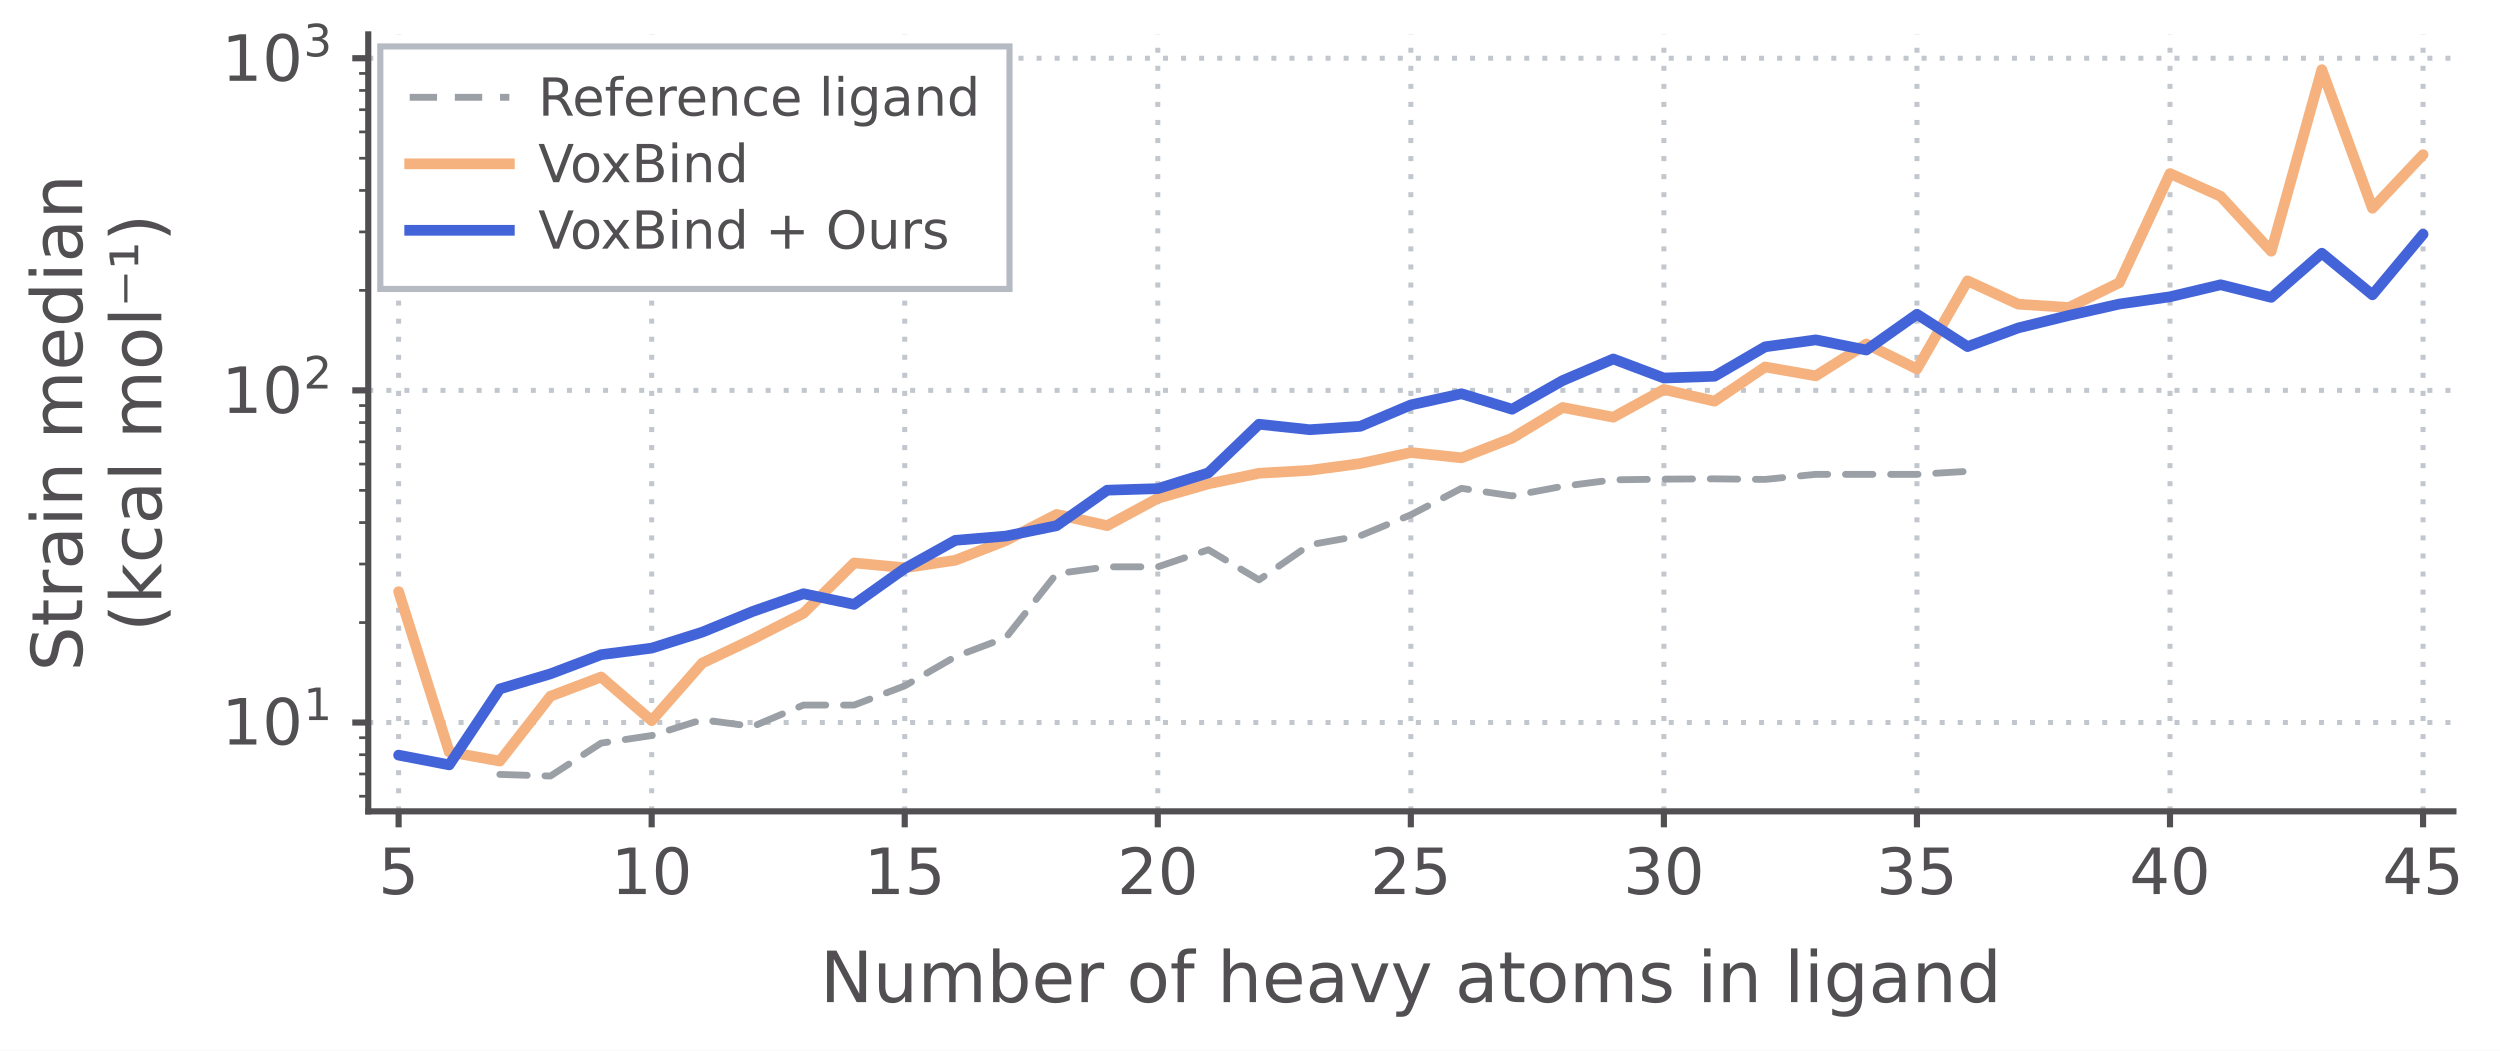
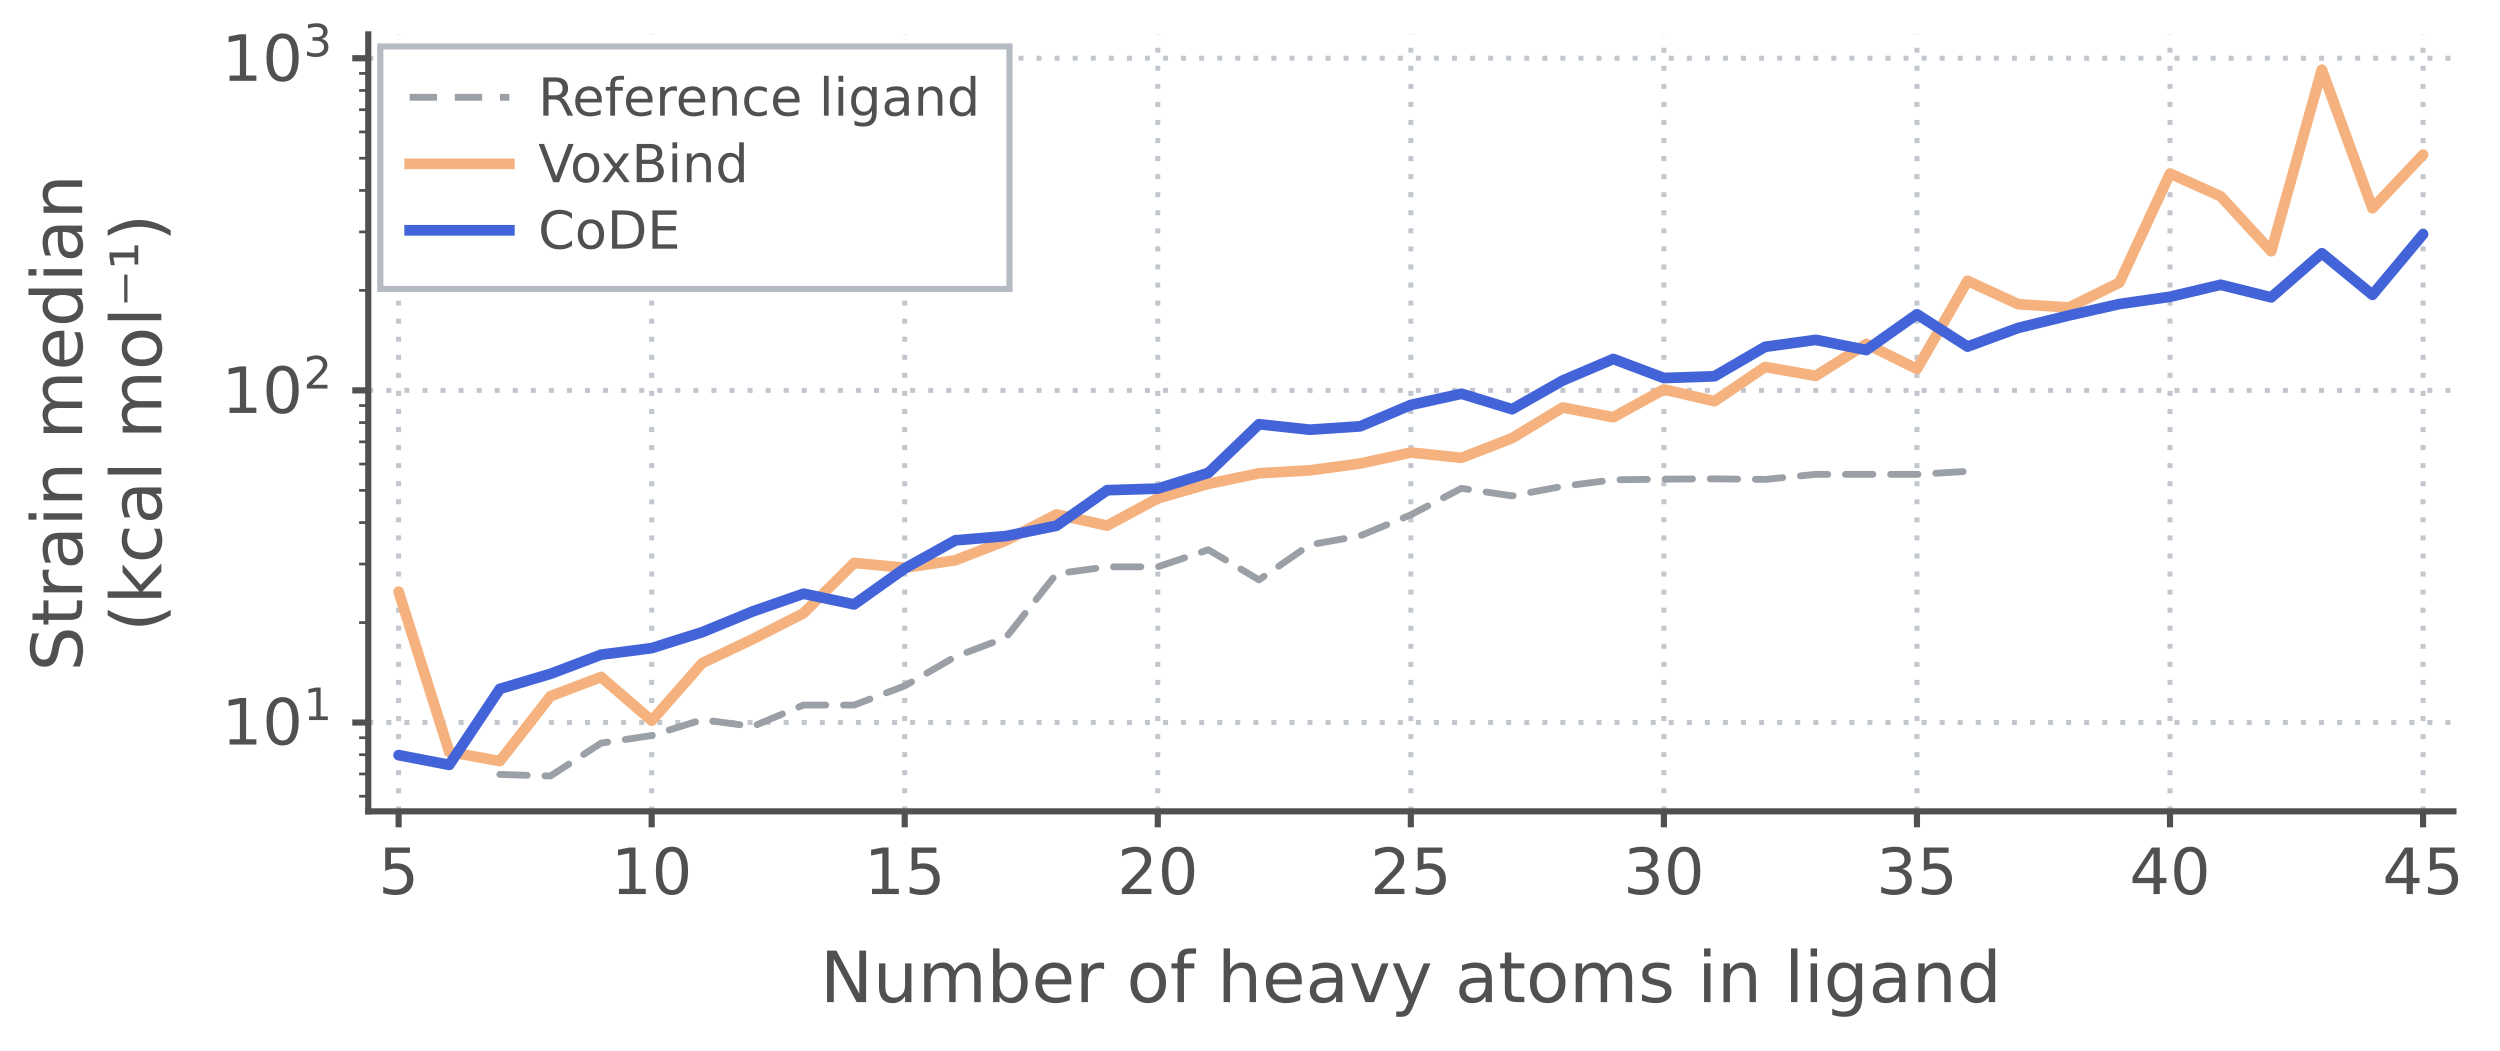
<svg xmlns="http://www.w3.org/2000/svg" xmlns:xlink="http://www.w3.org/1999/xlink" width="548.1pt" height="230.353pt" viewBox="0 0 548.1 230.353" version="1.1">
  <defs>
    <style type="text/css">*{stroke-linejoin: round; stroke-linecap: butt}</style>
  </defs>
  <g id="figure_1">
    <g id="patch_1">
      <path d="M 0 230.353  L 548.1 230.353  L 548.1 0  L 0 0  z " style="fill: #ffffff" />
    </g>
    <g id="axes_1">
      <g id="patch_2">
        <path d="M 80.735 177.88  L 537.888 177.88  L 537.888 7.537  L 80.735 7.537  z " style="fill: #ffffff" />
      </g>
      <g id="matplotlib.axis_1">
        <g id="xtick_1">
          <g id="line2d_1">
-             <path d="M 87.392 177.88  L 87.392 7.537  " clip-path="url(#p5eca1c65e4)" style="fill: none; stroke-dasharray: 1.1,2.86; stroke-dashoffset: 0; stroke: #c2c6cd; stroke-width: 1.1" />
+             <path d="M 87.392 177.88  L 87.392 7.537  " clip-path="url(#p97ad884398)" style="fill: none; stroke-dasharray: 1.1,2.86; stroke-dashoffset: 0; stroke: #c2c6cd; stroke-width: 1.1" />
          </g>
          <g id="line2d_2">
            <defs>
-               <path id="m4b65164056" d="M 0 0  L 0 3.5  " style="stroke: #514f52; stroke-width: 1.35" />
+               <path id="m02bba4ed65" d="M 0 0  L 0 3.5  " style="stroke: #514f52; stroke-width: 1.35" />
            </defs>
            <g>
-               <use xlink:href="#m4b65164056" x="87.392" y="177.88" style="fill: #514f52; stroke: #514f52; stroke-width: 1.35" />
+               <use xlink:href="#m02bba4ed65" x="87.392" y="177.88" style="fill: #514f52; stroke: #514f52; stroke-width: 1.35" />
            </g>
          </g>
          <g id="text_1">
            <text style="font-size: 14px; font-family: 'DejaVu Sans'; text-anchor: middle; fill: #514f52" x="87.392" y="196.018" transform="rotate(-0 87.39219 196.0183)">5</text>
          </g>
        </g>
        <g id="xtick_2">
          <g id="line2d_3">
-             <path d="M 142.872 177.88  L 142.872 7.537  " clip-path="url(#p5eca1c65e4)" style="fill: none; stroke-dasharray: 1.1,2.86; stroke-dashoffset: 0; stroke: #c2c6cd; stroke-width: 1.1" />
+             <path d="M 142.872 177.88  L 142.872 7.537  " clip-path="url(#p97ad884398)" style="fill: none; stroke-dasharray: 1.1,2.86; stroke-dashoffset: 0; stroke: #c2c6cd; stroke-width: 1.1" />
          </g>
          <g id="line2d_4">
            <g>
-               <use xlink:href="#m4b65164056" x="142.872" y="177.88" style="fill: #514f52; stroke: #514f52; stroke-width: 1.35" />
+               <use xlink:href="#m02bba4ed65" x="142.872" y="177.88" style="fill: #514f52; stroke: #514f52; stroke-width: 1.35" />
            </g>
          </g>
          <g id="text_2">
            <text style="font-size: 14px; font-family: 'DejaVu Sans'; text-anchor: middle; fill: #514f52" x="142.872" y="196.018" transform="rotate(-0 142.872 196.0183)">10</text>
          </g>
        </g>
        <g id="xtick_3">
          <g id="line2d_5">
-             <path d="M 198.352 177.88  L 198.352 7.537  " clip-path="url(#p5eca1c65e4)" style="fill: none; stroke-dasharray: 1.1,2.86; stroke-dashoffset: 0; stroke: #c2c6cd; stroke-width: 1.1" />
+             <path d="M 198.352 177.88  L 198.352 7.537  " clip-path="url(#p97ad884398)" style="fill: none; stroke-dasharray: 1.1,2.86; stroke-dashoffset: 0; stroke: #c2c6cd; stroke-width: 1.1" />
          </g>
          <g id="line2d_6">
            <g>
-               <use xlink:href="#m4b65164056" x="198.352" y="177.88" style="fill: #514f52; stroke: #514f52; stroke-width: 1.35" />
+               <use xlink:href="#m02bba4ed65" x="198.352" y="177.88" style="fill: #514f52; stroke: #514f52; stroke-width: 1.35" />
            </g>
          </g>
          <g id="text_3">
            <text style="font-size: 14px; font-family: 'DejaVu Sans'; text-anchor: middle; fill: #514f52" x="198.352" y="196.018" transform="rotate(-0 198.3518 196.0183)">15</text>
          </g>
        </g>
        <g id="xtick_4">
          <g id="line2d_7">
-             <path d="M 253.832 177.88  L 253.832 7.537  " clip-path="url(#p5eca1c65e4)" style="fill: none; stroke-dasharray: 1.1,2.86; stroke-dashoffset: 0; stroke: #c2c6cd; stroke-width: 1.1" />
+             <path d="M 253.832 177.88  L 253.832 7.537  " clip-path="url(#p97ad884398)" style="fill: none; stroke-dasharray: 1.1,2.86; stroke-dashoffset: 0; stroke: #c2c6cd; stroke-width: 1.1" />
          </g>
          <g id="line2d_8">
            <g>
-               <use xlink:href="#m4b65164056" x="253.832" y="177.88" style="fill: #514f52; stroke: #514f52; stroke-width: 1.35" />
+               <use xlink:href="#m02bba4ed65" x="253.832" y="177.88" style="fill: #514f52; stroke: #514f52; stroke-width: 1.35" />
            </g>
          </g>
          <g id="text_4">
            <text style="font-size: 14px; font-family: 'DejaVu Sans'; text-anchor: middle; fill: #514f52" x="253.832" y="196.018" transform="rotate(-0 253.8317 196.0183)">20</text>
          </g>
        </g>
        <g id="xtick_5">
          <g id="line2d_9">
-             <path d="M 309.311 177.88  L 309.311 7.537  " clip-path="url(#p5eca1c65e4)" style="fill: none; stroke-dasharray: 1.1,2.86; stroke-dashoffset: 0; stroke: #c2c6cd; stroke-width: 1.1" />
+             <path d="M 309.311 177.88  L 309.311 7.537  " clip-path="url(#p97ad884398)" style="fill: none; stroke-dasharray: 1.1,2.86; stroke-dashoffset: 0; stroke: #c2c6cd; stroke-width: 1.1" />
          </g>
          <g id="line2d_10">
            <g>
-               <use xlink:href="#m4b65164056" x="309.311" y="177.88" style="fill: #514f52; stroke: #514f52; stroke-width: 1.35" />
+               <use xlink:href="#m02bba4ed65" x="309.311" y="177.88" style="fill: #514f52; stroke: #514f52; stroke-width: 1.35" />
            </g>
          </g>
          <g id="text_5">
            <text style="font-size: 14px; font-family: 'DejaVu Sans'; text-anchor: middle; fill: #514f52" x="309.311" y="196.018" transform="rotate(-0 309.3115 196.0183)">25</text>
          </g>
        </g>
        <g id="xtick_6">
          <g id="line2d_11">
-             <path d="M 364.791 177.88  L 364.791 7.537  " clip-path="url(#p5eca1c65e4)" style="fill: none; stroke-dasharray: 1.1,2.86; stroke-dashoffset: 0; stroke: #c2c6cd; stroke-width: 1.1" />
+             <path d="M 364.791 177.88  L 364.791 7.537  " clip-path="url(#p97ad884398)" style="fill: none; stroke-dasharray: 1.1,2.86; stroke-dashoffset: 0; stroke: #c2c6cd; stroke-width: 1.1" />
          </g>
          <g id="line2d_12">
            <g>
-               <use xlink:href="#m4b65164056" x="364.791" y="177.88" style="fill: #514f52; stroke: #514f52; stroke-width: 1.35" />
+               <use xlink:href="#m02bba4ed65" x="364.791" y="177.88" style="fill: #514f52; stroke: #514f52; stroke-width: 1.35" />
            </g>
          </g>
          <g id="text_6">
            <text style="font-size: 14px; font-family: 'DejaVu Sans'; text-anchor: middle; fill: #514f52" x="364.791" y="196.018" transform="rotate(-0 364.7913 196.0183)">30</text>
          </g>
        </g>
        <g id="xtick_7">
          <g id="line2d_13">
-             <path d="M 420.271 177.88  L 420.271 7.537  " clip-path="url(#p5eca1c65e4)" style="fill: none; stroke-dasharray: 1.1,2.86; stroke-dashoffset: 0; stroke: #c2c6cd; stroke-width: 1.1" />
+             <path d="M 420.271 177.88  L 420.271 7.537  " clip-path="url(#p97ad884398)" style="fill: none; stroke-dasharray: 1.1,2.86; stroke-dashoffset: 0; stroke: #c2c6cd; stroke-width: 1.1" />
          </g>
          <g id="line2d_14">
            <g>
-               <use xlink:href="#m4b65164056" x="420.271" y="177.88" style="fill: #514f52; stroke: #514f52; stroke-width: 1.35" />
+               <use xlink:href="#m02bba4ed65" x="420.271" y="177.88" style="fill: #514f52; stroke: #514f52; stroke-width: 1.35" />
            </g>
          </g>
          <g id="text_7">
            <text style="font-size: 14px; font-family: 'DejaVu Sans'; text-anchor: middle; fill: #514f52" x="420.271" y="196.018" transform="rotate(-0 420.2711 196.0183)">35</text>
          </g>
        </g>
        <g id="xtick_8">
          <g id="line2d_15">
-             <path d="M 475.751 177.88  L 475.751 7.537  " clip-path="url(#p5eca1c65e4)" style="fill: none; stroke-dasharray: 1.1,2.86; stroke-dashoffset: 0; stroke: #c2c6cd; stroke-width: 1.1" />
+             <path d="M 475.751 177.88  L 475.751 7.537  " clip-path="url(#p97ad884398)" style="fill: none; stroke-dasharray: 1.1,2.86; stroke-dashoffset: 0; stroke: #c2c6cd; stroke-width: 1.1" />
          </g>
          <g id="line2d_16">
            <g>
-               <use xlink:href="#m4b65164056" x="475.751" y="177.88" style="fill: #514f52; stroke: #514f52; stroke-width: 1.35" />
+               <use xlink:href="#m02bba4ed65" x="475.751" y="177.88" style="fill: #514f52; stroke: #514f52; stroke-width: 1.35" />
            </g>
          </g>
          <g id="text_8">
            <text style="font-size: 14px; font-family: 'DejaVu Sans'; text-anchor: middle; fill: #514f52" x="475.751" y="196.018" transform="rotate(-0 475.751 196.0183)">40</text>
          </g>
        </g>
        <g id="xtick_9">
          <g id="line2d_17">
-             <path d="M 531.231 177.88  L 531.231 7.537  " clip-path="url(#p5eca1c65e4)" style="fill: none; stroke-dasharray: 1.1,2.86; stroke-dashoffset: 0; stroke: #c2c6cd; stroke-width: 1.1" />
+             <path d="M 531.231 177.88  L 531.231 7.537  " clip-path="url(#p97ad884398)" style="fill: none; stroke-dasharray: 1.1,2.86; stroke-dashoffset: 0; stroke: #c2c6cd; stroke-width: 1.1" />
          </g>
          <g id="line2d_18">
            <g>
-               <use xlink:href="#m4b65164056" x="531.231" y="177.88" style="fill: #514f52; stroke: #514f52; stroke-width: 1.35" />
+               <use xlink:href="#m02bba4ed65" x="531.231" y="177.88" style="fill: #514f52; stroke: #514f52; stroke-width: 1.35" />
            </g>
          </g>
          <g id="text_9">
            <text style="font-size: 14px; font-family: 'DejaVu Sans'; text-anchor: middle; fill: #514f52" x="531.231" y="196.018" transform="rotate(-0 531.2308 196.0183)">45</text>
          </g>
        </g>
        <g id="text_10">
          <text style="font-size: 15.5px; font-family: 'DejaVu Sans'; text-anchor: middle; fill: #514f52" x="309.311" y="219.707" transform="rotate(-0 309.3115 219.7074)">Number of heavy atoms in ligand</text>
        </g>
      </g>
      <g id="matplotlib.axis_2">
        <g id="ytick_1">
          <g id="line2d_19">
-             <path d="M 80.735 158.406  L 537.888 158.406  " clip-path="url(#p5eca1c65e4)" style="fill: none; stroke-dasharray: 1.1,2.86; stroke-dashoffset: 0; stroke: #c2c6cd; stroke-width: 1.1" />
+             <path d="M 80.735 158.406  L 537.888 158.406  " clip-path="url(#p97ad884398)" style="fill: none; stroke-dasharray: 1.1,2.86; stroke-dashoffset: 0; stroke: #c2c6cd; stroke-width: 1.1" />
          </g>
          <g id="line2d_20">
            <defs>
-               <path id="m4083d846cb" d="M 0 0  L -3.5 0  " style="stroke: #514f52; stroke-width: 1.35" />
+               <path id="mdb63e78019" d="M 0 0  L -3.5 0  " style="stroke: #514f52; stroke-width: 1.35" />
            </defs>
            <g>
-               <use xlink:href="#m4083d846cb" x="80.735" y="158.406" style="fill: #514f52; stroke: #514f52; stroke-width: 1.35" />
+               <use xlink:href="#mdb63e78019" x="80.735" y="158.406" style="fill: #514f52; stroke: #514f52; stroke-width: 1.35" />
            </g>
          </g>
          <g id="text_11">
            <g style="fill: #514f52" transform="translate(48.59461 163.725)">
              <text>
                <tspan x="0" y="-0.498" style="font-size: 14px; font-family: 'DejaVu Sans'; fill: #514f52">1</tspan>
                <tspan x="8.907" y="-0.498" style="font-size: 14px; font-family: 'DejaVu Sans'; fill: #514f52">0</tspan>
                <tspan x="17.948" y="-5.858" style="font-size: 9.8px; font-family: 'DejaVu Sans'; fill: #514f52">1</tspan>
              </text>
            </g>
          </g>
        </g>
        <g id="ytick_2">
          <g id="line2d_21">
-             <path d="M 80.735 85.586  L 537.888 85.586  " clip-path="url(#p5eca1c65e4)" style="fill: none; stroke-dasharray: 1.1,2.86; stroke-dashoffset: 0; stroke: #c2c6cd; stroke-width: 1.1" />
+             <path d="M 80.735 85.586  L 537.888 85.586  " clip-path="url(#p97ad884398)" style="fill: none; stroke-dasharray: 1.1,2.86; stroke-dashoffset: 0; stroke: #c2c6cd; stroke-width: 1.1" />
          </g>
          <g id="line2d_22">
            <g>
-               <use xlink:href="#m4083d846cb" x="80.735" y="85.586" style="fill: #514f52; stroke: #514f52; stroke-width: 1.35" />
+               <use xlink:href="#mdb63e78019" x="80.735" y="85.586" style="fill: #514f52; stroke: #514f52; stroke-width: 1.35" />
            </g>
          </g>
          <g id="text_12">
            <g style="fill: #514f52" transform="translate(48.59461 90.90501)">
              <text>
                <tspan x="0" y="-0.367" style="font-size: 14px; font-family: 'DejaVu Sans'; fill: #514f52">1</tspan>
                <tspan x="8.907" y="-0.367" style="font-size: 14px; font-family: 'DejaVu Sans'; fill: #514f52">0</tspan>
                <tspan x="17.948" y="-5.727" style="font-size: 9.8px; font-family: 'DejaVu Sans'; fill: #514f52">2</tspan>
              </text>
            </g>
          </g>
        </g>
        <g id="ytick_3">
          <g id="line2d_23">
-             <path d="M 80.735 12.766  L 537.888 12.766  " clip-path="url(#p5eca1c65e4)" style="fill: none; stroke-dasharray: 1.1,2.86; stroke-dashoffset: 0; stroke: #c2c6cd; stroke-width: 1.1" />
+             <path d="M 80.735 12.766  L 537.888 12.766  " clip-path="url(#p97ad884398)" style="fill: none; stroke-dasharray: 1.1,2.86; stroke-dashoffset: 0; stroke: #c2c6cd; stroke-width: 1.1" />
          </g>
          <g id="line2d_24">
            <g>
-               <use xlink:href="#m4083d846cb" x="80.735" y="12.766" style="fill: #514f52; stroke: #514f52; stroke-width: 1.35" />
+               <use xlink:href="#mdb63e78019" x="80.735" y="12.766" style="fill: #514f52; stroke: #514f52; stroke-width: 1.35" />
            </g>
          </g>
          <g id="text_13">
            <g style="fill: #514f52" transform="translate(48.59461 18.08497)">
              <text>
                <tspan x="0" y="-0.367" style="font-size: 14px; font-family: 'DejaVu Sans'; fill: #514f52">1</tspan>
                <tspan x="8.907" y="-0.367" style="font-size: 14px; font-family: 'DejaVu Sans'; fill: #514f52">0</tspan>
                <tspan x="17.948" y="-5.727" style="font-size: 9.8px; font-family: 'DejaVu Sans'; fill: #514f52">3</tspan>
              </text>
            </g>
          </g>
        </g>
        <g id="ytick_4">
          <g id="line2d_25">
            <defs>
-               <path id="ma48dbed31c" d="M 0 0  L -2 0  " style="stroke: #514f52; stroke-width: 0.6" />
+               <path id="m1d0385cf14" d="M 0 0  L -2 0  " style="stroke: #514f52; stroke-width: 0.6" />
            </defs>
            <g>
-               <use xlink:href="#ma48dbed31c" x="80.735" y="174.561" style="fill: #514f52; stroke: #514f52; stroke-width: 0.6" />
+               <use xlink:href="#m1d0385cf14" x="80.735" y="174.561" style="fill: #514f52; stroke: #514f52; stroke-width: 0.6" />
            </g>
          </g>
        </g>
        <g id="ytick_5">
          <g id="line2d_26">
            <g>
-               <use xlink:href="#ma48dbed31c" x="80.735" y="169.686" style="fill: #514f52; stroke: #514f52; stroke-width: 0.6" />
+               <use xlink:href="#m1d0385cf14" x="80.735" y="169.686" style="fill: #514f52; stroke: #514f52; stroke-width: 0.6" />
            </g>
          </g>
        </g>
        <g id="ytick_6">
          <g id="line2d_27">
            <g>
-               <use xlink:href="#ma48dbed31c" x="80.735" y="165.463" style="fill: #514f52; stroke: #514f52; stroke-width: 0.6" />
+               <use xlink:href="#m1d0385cf14" x="80.735" y="165.463" style="fill: #514f52; stroke: #514f52; stroke-width: 0.6" />
            </g>
          </g>
        </g>
        <g id="ytick_7">
          <g id="line2d_28">
            <g>
-               <use xlink:href="#ma48dbed31c" x="80.735" y="161.738" style="fill: #514f52; stroke: #514f52; stroke-width: 0.6" />
+               <use xlink:href="#m1d0385cf14" x="80.735" y="161.738" style="fill: #514f52; stroke: #514f52; stroke-width: 0.6" />
            </g>
          </g>
        </g>
        <g id="ytick_8">
          <g id="line2d_29">
            <g>
-               <use xlink:href="#ma48dbed31c" x="80.735" y="136.485" style="fill: #514f52; stroke: #514f52; stroke-width: 0.6" />
+               <use xlink:href="#m1d0385cf14" x="80.735" y="136.485" style="fill: #514f52; stroke: #514f52; stroke-width: 0.6" />
            </g>
          </g>
        </g>
        <g id="ytick_9">
          <g id="line2d_30">
            <g>
-               <use xlink:href="#ma48dbed31c" x="80.735" y="123.662" style="fill: #514f52; stroke: #514f52; stroke-width: 0.6" />
+               <use xlink:href="#m1d0385cf14" x="80.735" y="123.662" style="fill: #514f52; stroke: #514f52; stroke-width: 0.6" />
            </g>
          </g>
        </g>
        <g id="ytick_10">
          <g id="line2d_31">
            <g>
-               <use xlink:href="#ma48dbed31c" x="80.735" y="114.564" style="fill: #514f52; stroke: #514f52; stroke-width: 0.6" />
+               <use xlink:href="#m1d0385cf14" x="80.735" y="114.564" style="fill: #514f52; stroke: #514f52; stroke-width: 0.6" />
            </g>
          </g>
        </g>
        <g id="ytick_11">
          <g id="line2d_32">
            <g>
-               <use xlink:href="#ma48dbed31c" x="80.735" y="107.507" style="fill: #514f52; stroke: #514f52; stroke-width: 0.6" />
+               <use xlink:href="#m1d0385cf14" x="80.735" y="107.507" style="fill: #514f52; stroke: #514f52; stroke-width: 0.6" />
            </g>
          </g>
        </g>
        <g id="ytick_12">
          <g id="line2d_33">
            <g>
-               <use xlink:href="#ma48dbed31c" x="80.735" y="101.741" style="fill: #514f52; stroke: #514f52; stroke-width: 0.6" />
+               <use xlink:href="#m1d0385cf14" x="80.735" y="101.741" style="fill: #514f52; stroke: #514f52; stroke-width: 0.6" />
            </g>
          </g>
        </g>
        <g id="ytick_13">
          <g id="line2d_34">
            <g>
-               <use xlink:href="#ma48dbed31c" x="80.735" y="96.866" style="fill: #514f52; stroke: #514f52; stroke-width: 0.6" />
+               <use xlink:href="#m1d0385cf14" x="80.735" y="96.866" style="fill: #514f52; stroke: #514f52; stroke-width: 0.6" />
            </g>
          </g>
        </g>
        <g id="ytick_14">
          <g id="line2d_35">
            <g>
-               <use xlink:href="#ma48dbed31c" x="80.735" y="92.643" style="fill: #514f52; stroke: #514f52; stroke-width: 0.6" />
+               <use xlink:href="#m1d0385cf14" x="80.735" y="92.643" style="fill: #514f52; stroke: #514f52; stroke-width: 0.6" />
            </g>
          </g>
        </g>
        <g id="ytick_15">
          <g id="line2d_36">
            <g>
-               <use xlink:href="#ma48dbed31c" x="80.735" y="88.918" style="fill: #514f52; stroke: #514f52; stroke-width: 0.6" />
+               <use xlink:href="#m1d0385cf14" x="80.735" y="88.918" style="fill: #514f52; stroke: #514f52; stroke-width: 0.6" />
            </g>
          </g>
        </g>
        <g id="ytick_16">
          <g id="line2d_37">
            <g>
-               <use xlink:href="#ma48dbed31c" x="80.735" y="63.665" style="fill: #514f52; stroke: #514f52; stroke-width: 0.6" />
+               <use xlink:href="#m1d0385cf14" x="80.735" y="63.665" style="fill: #514f52; stroke: #514f52; stroke-width: 0.6" />
            </g>
          </g>
        </g>
        <g id="ytick_17">
          <g id="line2d_38">
            <g>
-               <use xlink:href="#ma48dbed31c" x="80.735" y="50.842" style="fill: #514f52; stroke: #514f52; stroke-width: 0.6" />
+               <use xlink:href="#m1d0385cf14" x="80.735" y="50.842" style="fill: #514f52; stroke: #514f52; stroke-width: 0.6" />
            </g>
          </g>
        </g>
        <g id="ytick_18">
          <g id="line2d_39">
            <g>
-               <use xlink:href="#ma48dbed31c" x="80.735" y="41.744" style="fill: #514f52; stroke: #514f52; stroke-width: 0.6" />
+               <use xlink:href="#m1d0385cf14" x="80.735" y="41.744" style="fill: #514f52; stroke: #514f52; stroke-width: 0.6" />
            </g>
          </g>
        </g>
        <g id="ytick_19">
          <g id="line2d_40">
            <g>
-               <use xlink:href="#ma48dbed31c" x="80.735" y="34.687" style="fill: #514f52; stroke: #514f52; stroke-width: 0.6" />
+               <use xlink:href="#m1d0385cf14" x="80.735" y="34.687" style="fill: #514f52; stroke: #514f52; stroke-width: 0.6" />
            </g>
          </g>
        </g>
        <g id="ytick_20">
          <g id="line2d_41">
            <g>
-               <use xlink:href="#ma48dbed31c" x="80.735" y="28.921" style="fill: #514f52; stroke: #514f52; stroke-width: 0.6" />
+               <use xlink:href="#m1d0385cf14" x="80.735" y="28.921" style="fill: #514f52; stroke: #514f52; stroke-width: 0.6" />
            </g>
          </g>
        </g>
        <g id="ytick_21">
          <g id="line2d_42">
            <g>
-               <use xlink:href="#ma48dbed31c" x="80.735" y="24.046" style="fill: #514f52; stroke: #514f52; stroke-width: 0.6" />
+               <use xlink:href="#m1d0385cf14" x="80.735" y="24.046" style="fill: #514f52; stroke: #514f52; stroke-width: 0.6" />
            </g>
          </g>
        </g>
        <g id="ytick_22">
          <g id="line2d_43">
            <g>
-               <use xlink:href="#ma48dbed31c" x="80.735" y="19.823" style="fill: #514f52; stroke: #514f52; stroke-width: 0.6" />
+               <use xlink:href="#m1d0385cf14" x="80.735" y="19.823" style="fill: #514f52; stroke: #514f52; stroke-width: 0.6" />
            </g>
          </g>
        </g>
        <g id="ytick_23">
          <g id="line2d_44">
            <g>
-               <use xlink:href="#ma48dbed31c" x="80.735" y="16.098" style="fill: #514f52; stroke: #514f52; stroke-width: 0.6" />
+               <use xlink:href="#m1d0385cf14" x="80.735" y="16.098" style="fill: #514f52; stroke: #514f52; stroke-width: 0.6" />
            </g>
          </g>
        </g>
        <g id="text_14">
          <text style="font-size: 15.5px; font-family: 'DejaVu Sans'; fill: #514f52" transform="translate(18.01449 147.1813) rotate(-90)">Strain median</text>
          <text style="font-size: 15.5px; font-family: 'DejaVu Sans'; fill: #514f52" transform="translate(35.3711 138.5122) rotate(-90)">(kcal mol⁻¹)</text>
        </g>
      </g>
      <g id="patch_3">
        <path d="M 80.735 177.88  L 80.735 7.537  " style="fill: none; stroke: #514f52; stroke-width: 1.35; stroke-linejoin: miter; stroke-linecap: square" />
      </g>
      <g id="patch_4">
        <path d="M 80.735 177.88  L 537.888 177.88  " style="fill: none; stroke: #514f52; stroke-width: 1.35; stroke-linejoin: miter; stroke-linecap: square" />
      </g>
      <g id="line2d_45">
-         <path d="M 109.584 169.783  L 120.68 170.138  L 131.776 162.924  L 142.872 161.26  L 153.968 157.782  L 165.064 159.267  L 176.16 154.578  L 187.256 154.578  L 198.352 150.374  L 209.448 143.973  L 220.544 139.777  L 231.64 125.779  L 242.736 124.275  L 253.832 124.275  L 264.928 120.532  L 276.024 127.131  L 287.12 119.446  L 298.216 117.467  L 309.311 112.863  L 320.407 107.063  L 331.503 108.716  L 342.599 106.617  L 353.695 105.199  L 364.791 105.045  L 375.887 104.982  L 386.983 105.109  L 398.079 103.997  L 409.175 103.997  L 420.271 103.997  L 431.367 103.338  " clip-path="url(#p5eca1c65e4)" style="fill: none; stroke-dasharray: 6,3.9; stroke-dashoffset: 0; stroke: #9aa0a6; stroke-width: 1.5; stroke-linecap: round" />
+         <path d="M 109.584 169.783  L 120.68 170.138  L 131.776 162.924  L 142.872 161.26  L 153.968 157.782  L 165.064 159.267  L 176.16 154.578  L 187.256 154.578  L 198.352 150.374  L 209.448 143.973  L 220.544 139.777  L 231.64 125.779  L 242.736 124.275  L 253.832 124.275  L 264.928 120.532  L 276.024 127.131  L 287.12 119.446  L 298.216 117.467  L 309.311 112.863  L 320.407 107.063  L 331.503 108.716  L 342.599 106.617  L 353.695 105.199  L 364.791 105.045  L 375.887 104.982  L 386.983 105.109  L 398.079 103.997  L 409.175 103.997  L 420.271 103.997  L 431.367 103.338  " clip-path="url(#p97ad884398)" style="fill: none; stroke-dasharray: 6,3.9; stroke-dashoffset: 0; stroke: #9aa0a6; stroke-width: 1.5; stroke-linecap: round" />
      </g>
      <g id="line2d_46">
-         <path d="M 87.392 129.714  L 98.488 164.85  L 109.584 166.86  L 120.68 152.64  L 131.776 148.423  L 142.872 157.995  L 153.968 145.369  L 165.064 140.104  L 176.16 134.437  L 187.256 123.42  L 198.352 124.477  L 209.448 122.829  L 220.544 118.5  L 231.64 112.785  L 242.736 115.244  L 253.832 109.253  L 264.928 106.078  L 276.024 103.757  L 287.12 103.118  L 298.216 101.627  L 309.311 99.21  L 320.407 100.374  L 331.503 96.059  L 342.599 89.34  L 353.695 91.468  L 364.791 85.381  L 375.887 87.96  L 386.983 80.451  L 398.079 82.407  L 409.175 75.411  L 420.271 80.888  L 431.367 61.573  L 442.463 66.688  L 453.559 67.418  L 464.655 61.966  L 475.751 38.05  L 486.847 43.035  L 497.943 55.079  L 509.039 15.279  L 520.135 45.656  L 531.231 33.91  " clip-path="url(#p5eca1c65e4)" style="fill: none; stroke: #f5b27e; stroke-width: 2.35; stroke-linecap: round" />
+         <path d="M 87.392 129.714  L 98.488 164.85  L 109.584 166.86  L 120.68 152.64  L 131.776 148.423  L 142.872 157.995  L 153.968 145.369  L 165.064 140.104  L 176.16 134.437  L 187.256 123.42  L 198.352 124.477  L 209.448 122.829  L 220.544 118.5  L 231.64 112.785  L 242.736 115.244  L 253.832 109.253  L 264.928 106.078  L 276.024 103.757  L 287.12 103.118  L 298.216 101.627  L 309.311 99.21  L 320.407 100.374  L 331.503 96.059  L 342.599 89.34  L 353.695 91.468  L 364.791 85.381  L 375.887 87.96  L 386.983 80.451  L 398.079 82.407  L 409.175 75.411  L 420.271 80.888  L 431.367 61.573  L 442.463 66.688  L 453.559 67.418  L 464.655 61.966  L 475.751 38.05  L 486.847 43.035  L 497.943 55.079  L 509.039 15.279  L 520.135 45.656  L 531.231 33.91  " clip-path="url(#p97ad884398)" style="fill: none; stroke: #f5b27e; stroke-width: 2.35; stroke-linecap: round" />
      </g>
      <g id="line2d_47">
-         <path d="M 87.392 165.554  L 98.488 167.691  L 109.584 151.034  L 120.68 147.732  L 131.776 143.533  L 142.872 142.095  L 153.968 138.586  L 165.064 134.035  L 176.16 130.164  L 187.256 132.509  L 198.352 124.622  L 209.448 118.46  L 220.544 117.529  L 231.64 115.255  L 242.736 107.469  L 253.832 107.127  L 264.928 103.672  L 276.024 93.003  L 287.12 94.211  L 298.216 93.47  L 309.311 88.776  L 320.407 86.325  L 331.503 89.719  L 342.599 83.428  L 353.695 78.701  L 364.791 82.88  L 375.887 82.493  L 386.983 76.037  L 398.079 74.512  L 409.175 76.739  L 420.271 68.901  L 431.367 75.987  L 442.463 71.899  L 453.559 69.166  L 464.655 66.654  L 475.751 65.066  L 486.847 62.43  L 497.943 65.194  L 509.039 55.518  L 520.135 64.636  L 531.231 51.35  " clip-path="url(#p5eca1c65e4)" style="fill: none; stroke: #4363d8; stroke-width: 2.35; stroke-linecap: round" />
+         <path d="M 87.392 165.554  L 98.488 167.691  L 109.584 151.034  L 120.68 147.732  L 131.776 143.533  L 142.872 142.095  L 153.968 138.586  L 165.064 134.035  L 176.16 130.164  L 187.256 132.509  L 198.352 124.622  L 209.448 118.46  L 220.544 117.529  L 231.64 115.255  L 242.736 107.469  L 253.832 107.127  L 264.928 103.672  L 276.024 93.003  L 287.12 94.211  L 298.216 93.47  L 309.311 88.776  L 320.407 86.325  L 331.503 89.719  L 342.599 83.428  L 353.695 78.701  L 364.791 82.88  L 375.887 82.493  L 386.983 76.037  L 398.079 74.512  L 409.175 76.739  L 420.271 68.901  L 431.367 75.987  L 442.463 71.899  L 453.559 69.166  L 464.655 66.654  L 475.751 65.066  L 486.847 62.43  L 497.943 65.194  L 509.039 55.518  L 520.135 64.636  L 531.231 51.35  " clip-path="url(#p97ad884398)" style="fill: none; stroke: #4363d8; stroke-width: 2.35; stroke-linecap: round" />
      </g>
      <g id="legend_1">
        <g id="patch_5">
          <path d="M 83.38 63.351  L 221.322 63.351  L 221.322 10.182  L 83.38 10.182  z " style="fill: #ffffff; stroke: #b6bbc3; stroke-width: 1.35; stroke-linejoin: miter" />
        </g>
        <g id="line2d_48">
          <path d="M 89.82 21.335  L 100.745 21.335  L 111.67 21.335  " style="fill: none; stroke-dasharray: 6,3.9; stroke-dashoffset: 0; stroke: #9aa0a6; stroke-width: 1.5" />
        </g>
        <g id="text_15">
          <text style="font-size: 11.5px; font-family: 'DejaVu Sans'; text-anchor: start; fill: #514f52" x="117.995" y="25.36" transform="rotate(-0 117.9946 25.35974)">Reference ligand</text>
        </g>
        <g id="line2d_49">
          <path d="M 89.82 35.915  L 100.745 35.915  L 111.67 35.915  " style="fill: none; stroke: #f5b27e; stroke-width: 2.35; stroke-linecap: square" />
        </g>
        <g id="text_16">
          <text style="font-size: 11.5px; font-family: 'DejaVu Sans'; text-anchor: start; fill: #514f52" x="117.995" y="39.94" transform="rotate(-0 117.9946 39.93958)">VoxBind</text>
        </g>
        <g id="line2d_50">
          <path d="M 89.82 50.494  L 100.745 50.494  L 111.67 50.494  " style="fill: none; stroke: #4363d8; stroke-width: 2.35; stroke-linecap: square" />
        </g>
        <g id="text_17">
-           <text style="font-size: 11.5px; font-family: 'DejaVu Sans'; text-anchor: start; fill: #514f52" x="117.995" y="54.519" transform="rotate(-0 117.9946 54.51943)">VoxBind + Ours</text>
+           <text style="font-size: 11.5px; font-family: 'DejaVu Sans'; text-anchor: start; fill: #514f52" x="117.995" y="54.519" transform="rotate(-0 117.9946 54.51943)">CoDE</text>
        </g>
      </g>
    </g>
  </g>
  <defs>
-     <clipPath id="p5eca1c65e4">
+     <clipPath id="p97ad884398">
      <rect x="80.735" y="7.537" width="457.154" height="170.344" />
    </clipPath>
  </defs>
</svg>
